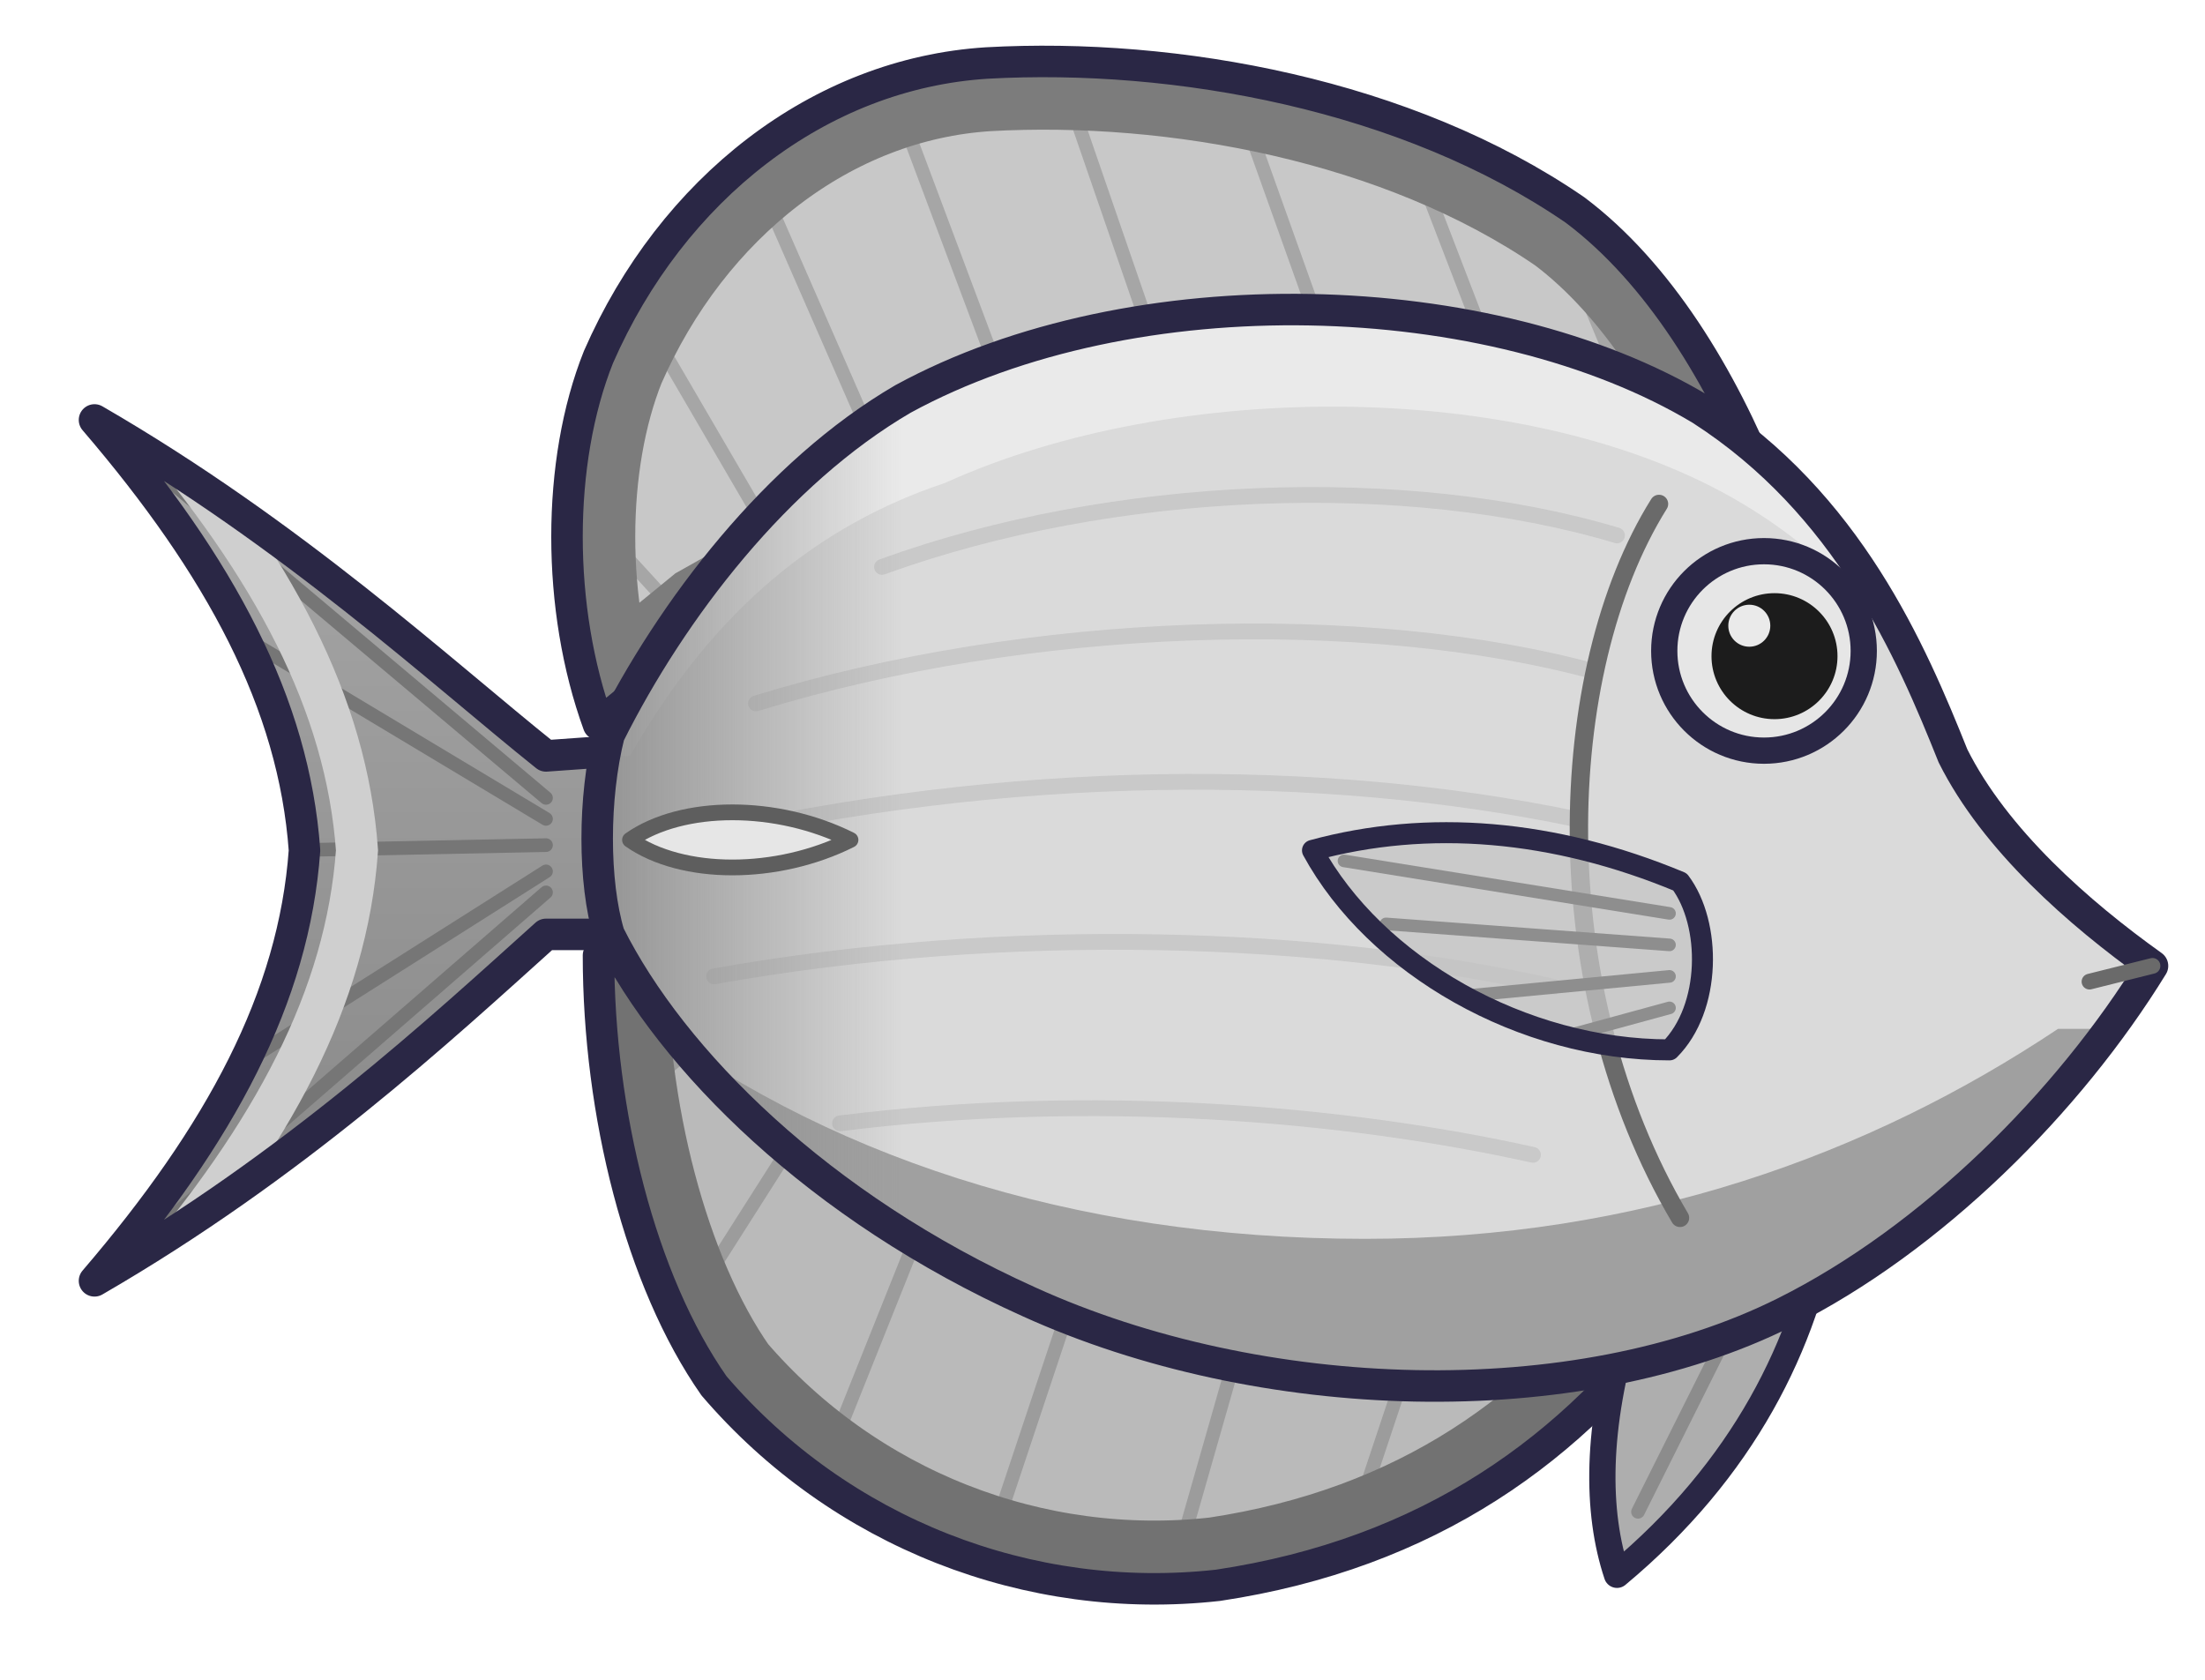
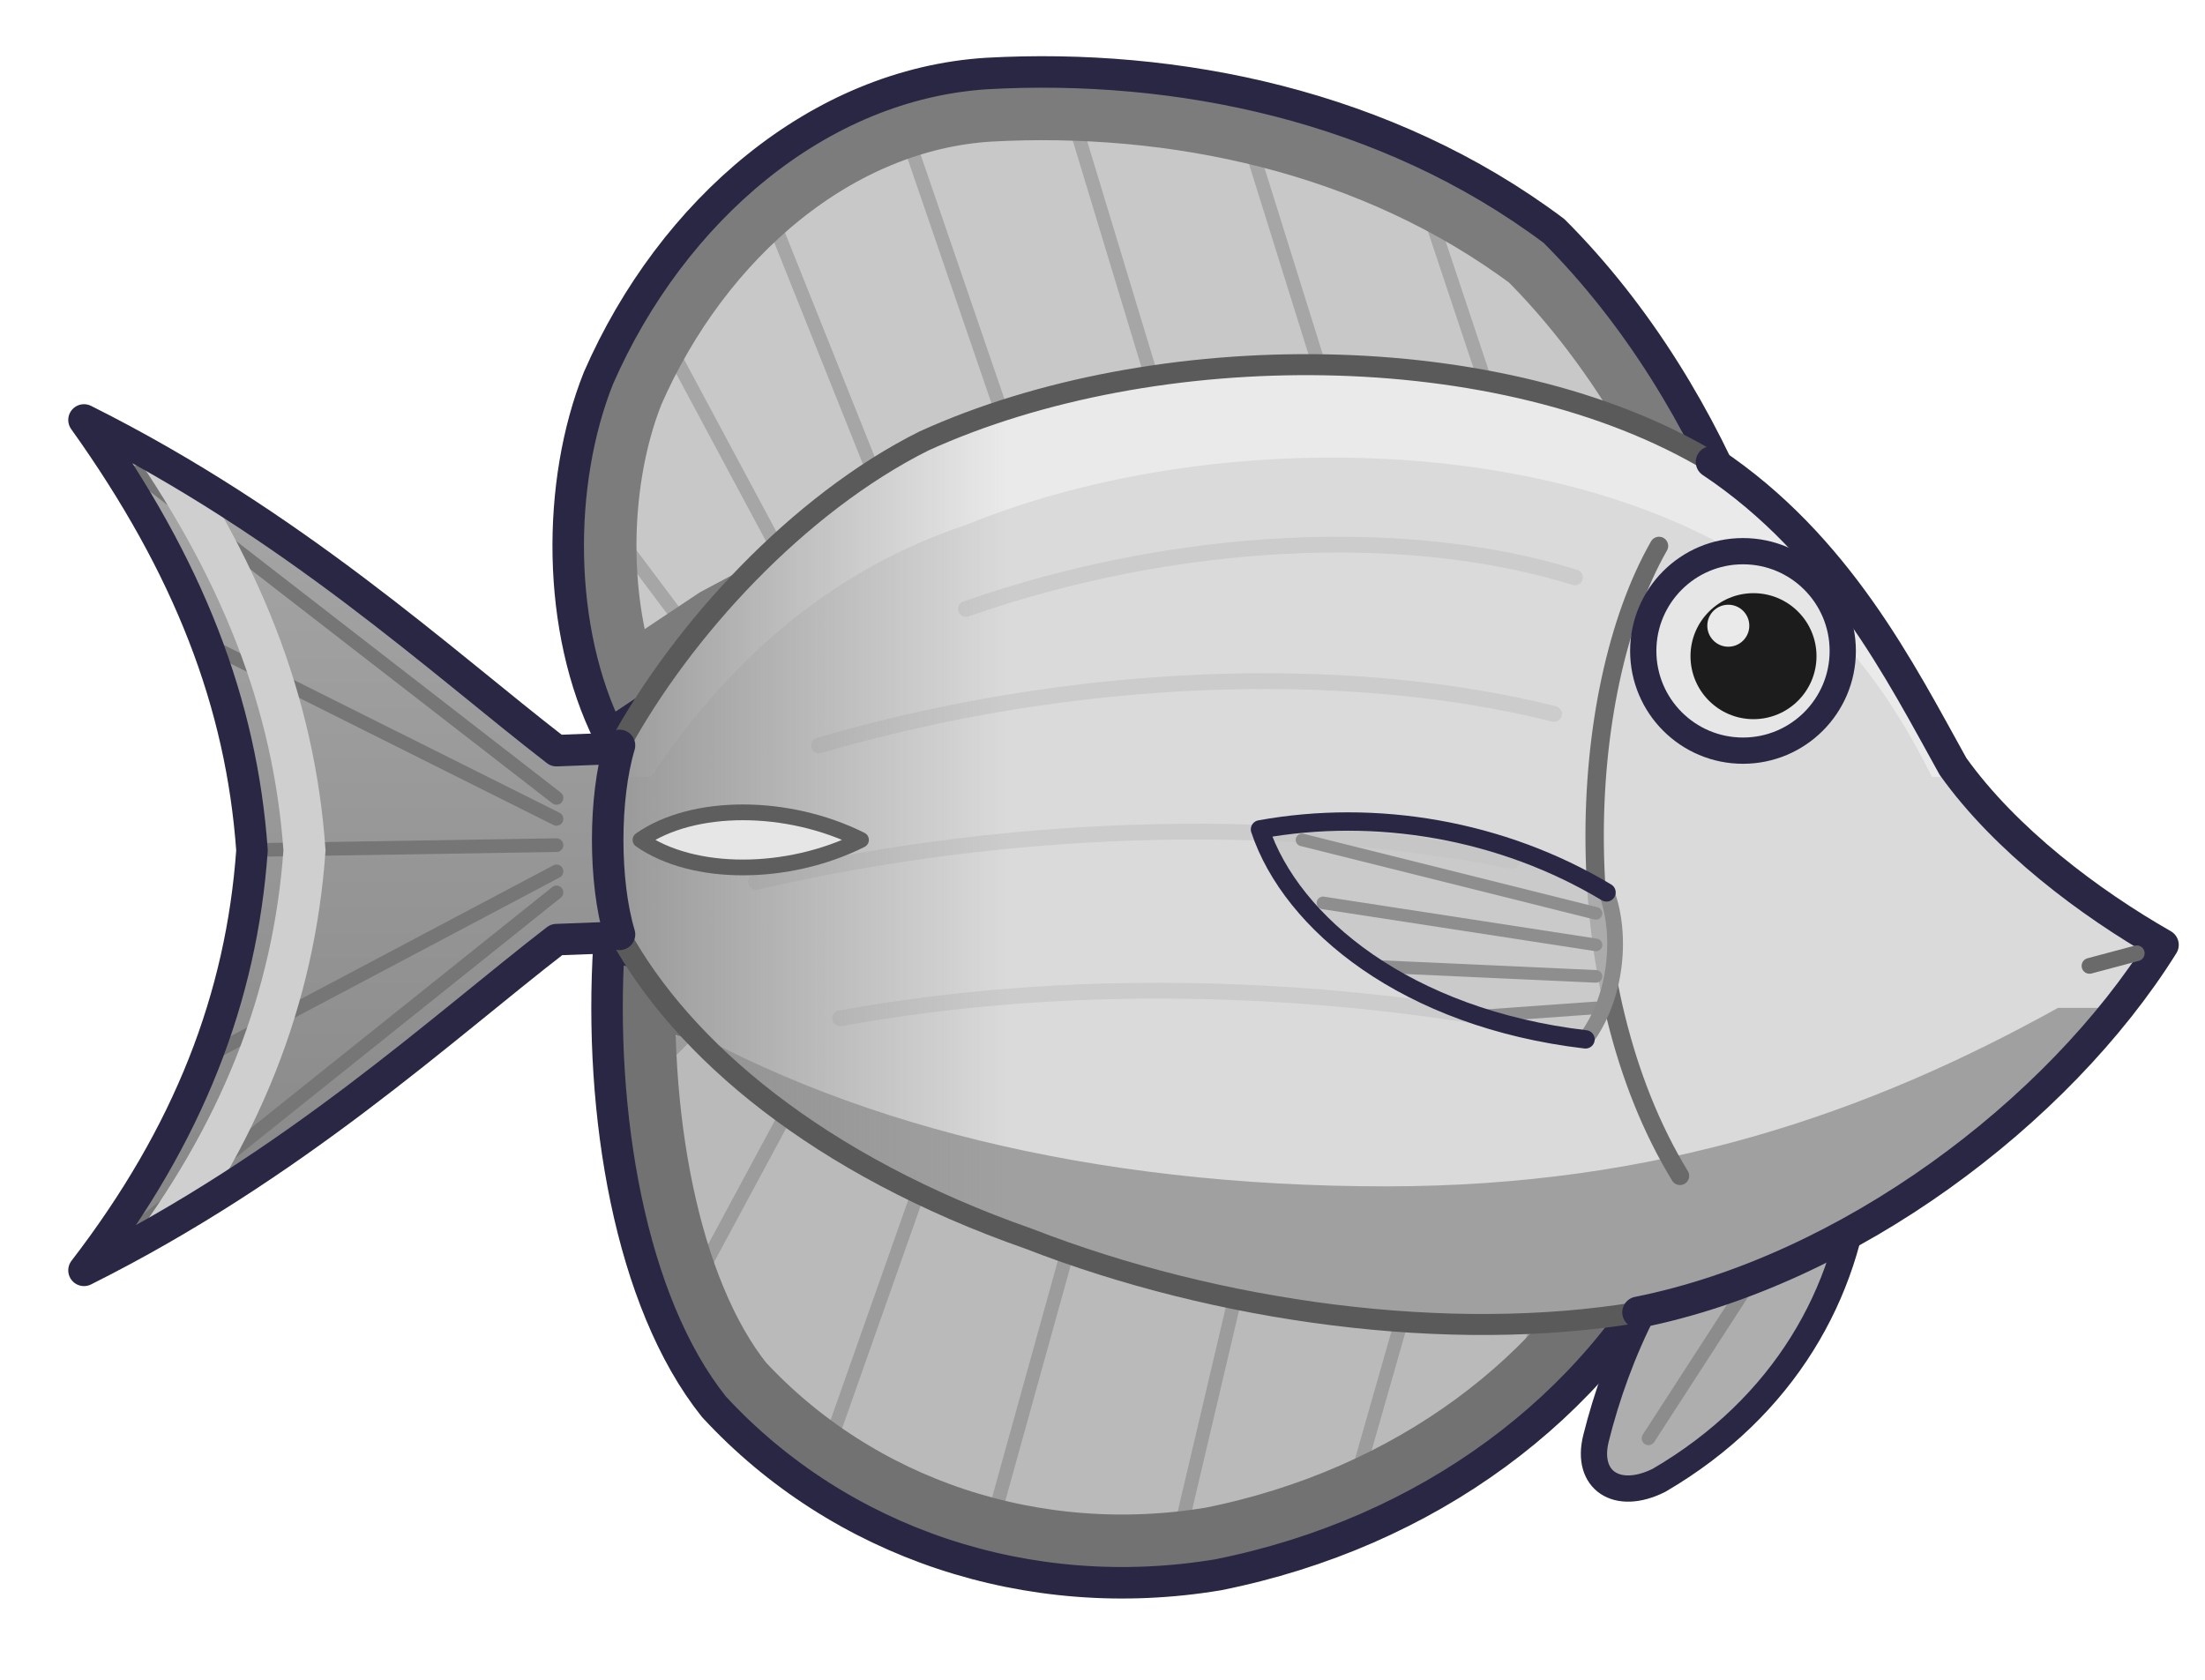
<svg xmlns="http://www.w3.org/2000/svg" width="210" height="160" viewBox="0 0 210 160">
  <defs>
-     <path id="tg-tail-shape" d="M 66 71 L 52 72 C 42 64, 28 51, 9 40 C 21 54, 28 67, 29 81 C 28 95, 21 108, 9 122 C 28 111, 42 98, 52 89 L 66 89 Z" />
-     <path id="tg-body-shape" d="M 205 92 C 198 87, 190 80, 186 72 C 182 62, 176 48, 162 39 C 142 27, 108 26, 86 38 C 74 45, 64 58, 58 70 C 56.5 76, 56.5 84, 58 89 C 64 101, 78 115, 98 124 C 120 134, 150 135, 170 125 C 184 118, 197 105, 205 92 Z" />
-     <path id="tg-dorsal-shape" d="M 168 46 C 164 36, 158 26, 150 20 C 134 9, 112 5, 94 6 C 78 7, 64 18, 57 34 C 53 44, 53 58, 57 69 L 68 60 L 100 42 L 160 48 Z" />
-     <path id="tg-anal-shape" d="M 160 124 C 150 138, 136 148, 116 151 C 98 153, 80 146, 68 132 C 61 122, 57 106, 57 91 L 72 96 L 110 118 L 152 118 Z" />
-     <path id="tg-pelvic-shape" d="M 174 116 C 172 128, 166 140, 154 150 C 152 144, 152 136, 155 126 C 157 121, 159 118, 160 116 Z" />
-     <path id="tg-pect-shape" d="M 160 84 C 148 79, 136 78, 125 81 C 131 92, 145 100, 159 100 C 163 96, 163 88, 160 84 Z" />
+     <path id="tg-tail-shape" d="M 66 71 L 53 71.5 C 42 63, 28 50, 8 40 C 18 54, 23 67, 24 81 C 23 95, 18 108, 8 121 C 28 111, 42 98, 53 89.5 L 66 89 Z" />
+     <path id="tg-body-shape" d="M 206 90 C 199 86, 191 80, 186 73 C 181 64, 175 52, 163 44 C 143 32, 110 32, 88 42 C 76 48, 65 60, 59 71 C 57.5 76, 57.5 84, 59 89 C 65 100, 78 111, 98 118 C 116 125, 138 128, 156 125 C 176 121, 196 106, 206 90 Z" />
+     <path id="tg-dorsal-shape" d="M 166 50 C 162 40, 156 30, 148 22 C 132 10, 112 6, 94 7 C 78 8, 64 20, 57 36 C 53 46, 53 60, 58 70 L 70 62 L 100 46 L 158 50 Z" />
+     <path id="tg-anal-shape" d="M 160 118 C 152 134, 136 146, 116 150 C 98 153, 80 147, 68 134 C 60 124, 57 106, 58 90 L 72 94 L 110 112 L 154 112 Z" />
+     <path id="tg-pelvic-shape" d="M 177 112 C 176 123, 170 134, 158 141 C 154 143, 151 141, 152 137 C 154 129, 158 120, 165 113 Z" />
+     <path id="tg-pect-shape" d="M 153 85 C 143 79, 131 77, 120 79 C 123 88, 134 97, 151 99 C 154 95, 155 89, 153 85 Z" />
    <clipPath id="tg-clip-tail">
      <use href="#tg-tail-shape" />
    </clipPath>
    <clipPath id="tg-clip-body">
      <use href="#tg-body-shape" />
    </clipPath>
    <clipPath id="tg-clip-dorsal">
      <use href="#tg-dorsal-shape" />
    </clipPath>
    <clipPath id="tg-clip-anal">
      <use href="#tg-anal-shape" />
    </clipPath>
    <clipPath id="tg-clip-pelvic">
      <use href="#tg-pelvic-shape" />
    </clipPath>
    <clipPath id="tg-clip-pect">
      <use href="#tg-pect-shape" />
    </clipPath>
-     <linearGradient id="tg-grad-tail" x1="0" y1="40" x2="0" y2="122" gradientUnits="userSpaceOnUse">
+     <linearGradient id="tg-grad-tail" x1="0" y1="40" x2="0" y2="121" gradientUnits="userSpaceOnUse">
      <stop offset="0" stop-color="#A8A8A8" />
      <stop offset="1" stop-color="#868686" />
    </linearGradient>
-     <linearGradient id="tg-grad-ped" x1="58" y1="0" x2="86" y2="0" gradientUnits="userSpaceOnUse">
-       <stop offset="0" stop-color="#8E8E8E" stop-opacity="0.9" />
+     <linearGradient id="tg-grad-ped" x1="59" y1="0" x2="96" y2="0" gradientUnits="userSpaceOnUse">
+       <stop offset="0" stop-color="#8E8E8E" stop-opacity="0.85" />
      <stop offset="1" stop-color="#8E8E8E" stop-opacity="0" />
    </linearGradient>
  </defs>
-   <g id="tail" data-pivot="57 80">
+   <g id="tail" data-pivot="58 80">
    <use href="#tg-tail-shape" fill="url(#tg-grad-tail)" />
    <g clip-path="url(#tg-clip-tail)">
      <g fill="none" stroke="#767676" stroke-width="1.3" stroke-linecap="round">
-         <path d="M 52 76 L 14 44" />
-         <path d="M 52 78 L 22 60" />
-         <path d="M 52 80.5 L 27 81" />
-         <path d="M 52 83 L 22 102" />
-         <path d="M 52 85 L 14 118" />
+         <path d="M 53 76 L 13 45" />
+         <path d="M 53 78 L 19 61" />
+         <path d="M 53 80.5 L 22 81" />
+         <path d="M 53 83 L 19 101" />
+         <path d="M 53 85 L 13 117" />
      </g>
-       <path d="M 14 40 C 26 54, 33 67, 34 81 C 33 95, 26 108, 14 122" fill="none" stroke="#CFCFCF" stroke-width="4" stroke-linecap="round" />
+       <path d="M 13 40 C 23 54, 28 67, 29 81 C 28 95, 23 108, 13 121" fill="none" stroke="#CFCFCF" stroke-width="4" stroke-linecap="round" />
    </g>
    <use href="#tg-tail-shape" fill="none" stroke="#2A2745" stroke-width="3" stroke-linejoin="round" stroke-linecap="round" />
  </g>
-   <g id="body" data-pivot="128 82">
+   <g id="body" data-pivot="130 82">
    <use href="#tg-dorsal-shape" fill="#C8C8C8" />
    <g clip-path="url(#tg-clip-dorsal)">
      <g fill="none" stroke="#A6A6A6" stroke-width="1.3" stroke-linecap="round">
-         <path d="M 156 40 L 146 16" />
-         <path d="M 142 34 L 132 8" />
-         <path d="M 126 32 L 116 4" />
-         <path d="M 110 33 L 100 4" />
-         <path d="M 96 38 L 84 6" />
-         <path d="M 84 44 L 70 12" />
-         <path d="M 74 52 L 60 28" />
-         <path d="M 66 60 L 55 48" />
+         <path d="M 156 44 L 146 18" />
+         <path d="M 142 38 L 132 8" />
+         <path d="M 126 36 L 116 4" />
+         <path d="M 110 37 L 100 4" />
+         <path d="M 96 41 L 84 6" />
+         <path d="M 84 47 L 70 12" />
+         <path d="M 75 54 L 60 26" />
+         <path d="M 67 62 L 55 46" />
      </g>
      <use href="#tg-dorsal-shape" fill="none" stroke="#7C7C7C" stroke-width="13" />
    </g>
    <use href="#tg-dorsal-shape" fill="none" stroke="#2A2745" stroke-width="3" stroke-linejoin="round" stroke-linecap="round" />
    <use href="#tg-anal-shape" fill="#BABABA" />
    <g clip-path="url(#tg-clip-anal)">
      <g fill="none" stroke="#9C9C9C" stroke-width="1.3" stroke-linecap="round">
-         <path d="M 148 128 L 140 148" />
-         <path d="M 134 130 L 126 154" />
-         <path d="M 118 128 L 110 156" />
-         <path d="M 102 124 L 92 154" />
-         <path d="M 88 116 L 76 146" />
-         <path d="M 76 108 L 62 130" />
-         <path d="M 68 98 L 56 108" />
+         <path d="M 148 122 L 140 144" />
+         <path d="M 134 124 L 126 152" />
+         <path d="M 118 122 L 110 156" />
+         <path d="M 102 118 L 92 154" />
+         <path d="M 88 112 L 76 146" />
+         <path d="M 76 104 L 62 130" />
+         <path d="M 68 96 L 56 108" />
      </g>
      <use href="#tg-anal-shape" fill="none" stroke="#727272" stroke-width="13" />
    </g>
    <use href="#tg-anal-shape" fill="none" stroke="#2A2745" stroke-width="3" stroke-linejoin="round" stroke-linecap="round" />
    <use href="#tg-pelvic-shape" fill="#AEAEAE" />
    <g clip-path="url(#tg-clip-pelvic)">
-       <path d="M 166 124 L 156 144" fill="none" stroke="#8C8C8C" stroke-width="1.3" stroke-linecap="round" />
+       <path d="M 168 120 L 157 137" fill="none" stroke="#8C8C8C" stroke-width="1.3" stroke-linecap="round" />
    </g>
    <use href="#tg-pelvic-shape" fill="none" stroke="#2A2745" stroke-width="2.5" stroke-linejoin="round" stroke-linecap="round" />
    <use href="#tg-body-shape" fill="#DADADA" />
    <g clip-path="url(#tg-clip-body)">
-       <path d="M 210 0 L 40 0 L 40 72 L 60 72 C 68 58, 78 50, 90 46 C 112 36, 146 36, 166 48 C 176 54, 182 62, 186 72 L 210 72 Z" fill="#EAEAEA" />
-       <g fill="none" stroke="#6A6A6A" stroke-width="1.5" stroke-linecap="round" opacity="0.16">
-         <path d="M 84 54 C 106 46, 134 45, 154 51" />
-         <path d="M 72 67 C 98 59, 130 58, 152 64" />
-         <path d="M 66 80 C 96 73, 126 73, 150 78" />
-         <path d="M 68 93 C 96 88, 126 89, 148 94" />
-         <path d="M 80 107 C 104 104, 128 106, 146 110" />
+       <path d="M 210 0 L 40 0 L 40 74 L 62 74 C 70 62, 80 54, 92 50 C 114 41, 146 41, 166 53 C 175 59, 180 66, 184 74 L 210 74 Z" fill="#EAEAEA" />
+       <g fill="none" stroke="#6A6A6A" stroke-width="1.5" stroke-linecap="round" opacity="0.13">
+         <path d="M 92 58 C 112 51, 134 50, 150 55" />
+         <path d="M 78 71 C 102 64, 128 63, 148 68" />
+         <path d="M 72 84 C 98 78, 124 78, 144 82" />
+         <path d="M 80 97 C 102 93, 124 94, 142 97" />
      </g>
-       <path d="M 0 160 L 0 94 L 60 96 C 78 110, 102 118, 130 118 C 156 118, 178 110, 196 98 L 210 98 L 210 160 Z" fill="#A0A0A0" />
-       <rect x="40" y="40" width="50" height="100" fill="url(#tg-grad-ped)" />
+       <path d="M 0 160 L 0 94 L 62 96 C 80 107, 104 113, 132 113 C 158 113, 178 106, 196 96 L 210 96 L 210 160 Z" fill="#A0A0A0" />
+       <rect x="40" y="40" width="60" height="100" fill="url(#tg-grad-ped)" />
    </g>
-     <use href="#tg-body-shape" fill="none" stroke="#2A2745" stroke-width="3" stroke-linejoin="round" stroke-linecap="round" />
-     <path d="M 60 80 C 65 76.5, 74 76.5, 81 80 C 74 83.5, 65 83.5, 60 80 Z" fill="#E6E6E6" stroke="#5E5E5E" stroke-width="1.5" stroke-linejoin="round" />
-     <path d="M 158 48 C 148 64, 147 94, 160 116" fill="none" stroke="#6A6A6A" stroke-width="1.75" stroke-linecap="round" />
-     <use href="#tg-pect-shape" fill="#C4C4C4" opacity="0.75" />
+     <path d="M 163 44 C 143 32, 110 32, 88 42 C 76 48, 65 60, 59 71" fill="none" stroke="#5A5A5A" stroke-width="2" stroke-linecap="round" />
+     <path d="M 59 89 C 65 100, 78 111, 98 118 C 116 125, 138 128, 156 125" fill="none" stroke="#5A5A5A" stroke-width="2" stroke-linecap="round" />
+     <path d="M 156 125 C 176 121, 196 106, 206 90 C 199 86, 191 80, 186 73 C 181 64, 175 52, 163 44" fill="none" stroke="#2A2745" stroke-width="3" stroke-linejoin="round" stroke-linecap="round" />
+     <path d="M 59 71 C 57.5 76, 57.5 84, 59 89" fill="none" stroke="#2A2745" stroke-width="3" stroke-linecap="round" />
+     <path d="M 61 80 C 66 76.5, 75 76.5, 82 80 C 75 83.5, 66 83.5, 61 80 Z" fill="#E6E6E6" stroke="#5E5E5E" stroke-width="1.5" stroke-linejoin="round" />
+     <path d="M 158 52 C 150 66, 149 94, 160 112" fill="none" stroke="#6A6A6A" stroke-width="1.75" stroke-linecap="round" />
+     <use href="#tg-pect-shape" fill="#C4C4C4" opacity="0.72" />
    <g clip-path="url(#tg-clip-pect)">
      <g fill="none" stroke="#8E8E8E" stroke-width="1.2" stroke-linecap="round">
-         <path d="M 159 87 L 128 82" />
-         <path d="M 159 90 L 132 88" />
-         <path d="M 159 93 L 138 95" />
-         <path d="M 159 96 L 148 99" />
+         <path d="M 152 87 L 124 80" />
+         <path d="M 152 90 L 126 86" />
+         <path d="M 152 93 L 130 92" />
+         <path d="M 152 96 L 138 97" />
      </g>
    </g>
-     <use href="#tg-pect-shape" fill="none" stroke="#2A2745" stroke-width="2" stroke-linejoin="round" stroke-linecap="round" />
-     <path d="M 205 92 L 199 93.5" fill="none" stroke="#6A6A6A" stroke-width="1.5" stroke-linecap="round" />
-     <circle cx="168" cy="62" r="9.5" fill="#E6E6E6" stroke="#2A2745" stroke-width="2.5" />
-     <circle cx="169" cy="62.5" r="6" fill="#1C1C1C" />
-     <circle cx="166.6" cy="59.6" r="2" fill="#EAEAEA" />
+     <path d="M 153 85 C 154.5 89, 154 95, 151 99" fill="none" stroke="#8A8A8A" stroke-width="1.5" stroke-linecap="round" />
+     <path d="M 153 85 C 143 79, 131 77, 120 79 C 123 88, 134 97, 151 99" fill="none" stroke="#2A2745" stroke-width="1.75" stroke-linejoin="round" stroke-linecap="round" />
+     <path d="M 203.5 90.8 L 199 92" fill="none" stroke="#6A6A6A" stroke-width="1.5" stroke-linecap="round" />
+     <circle cx="166" cy="62" r="9.5" fill="#E6E6E6" stroke="#2A2745" stroke-width="2.5" />
+     <circle cx="167" cy="62.5" r="6" fill="#1C1C1C" />
+     <circle cx="164.6" cy="59.6" r="2" fill="#EAEAEA" />
  </g>
</svg>
